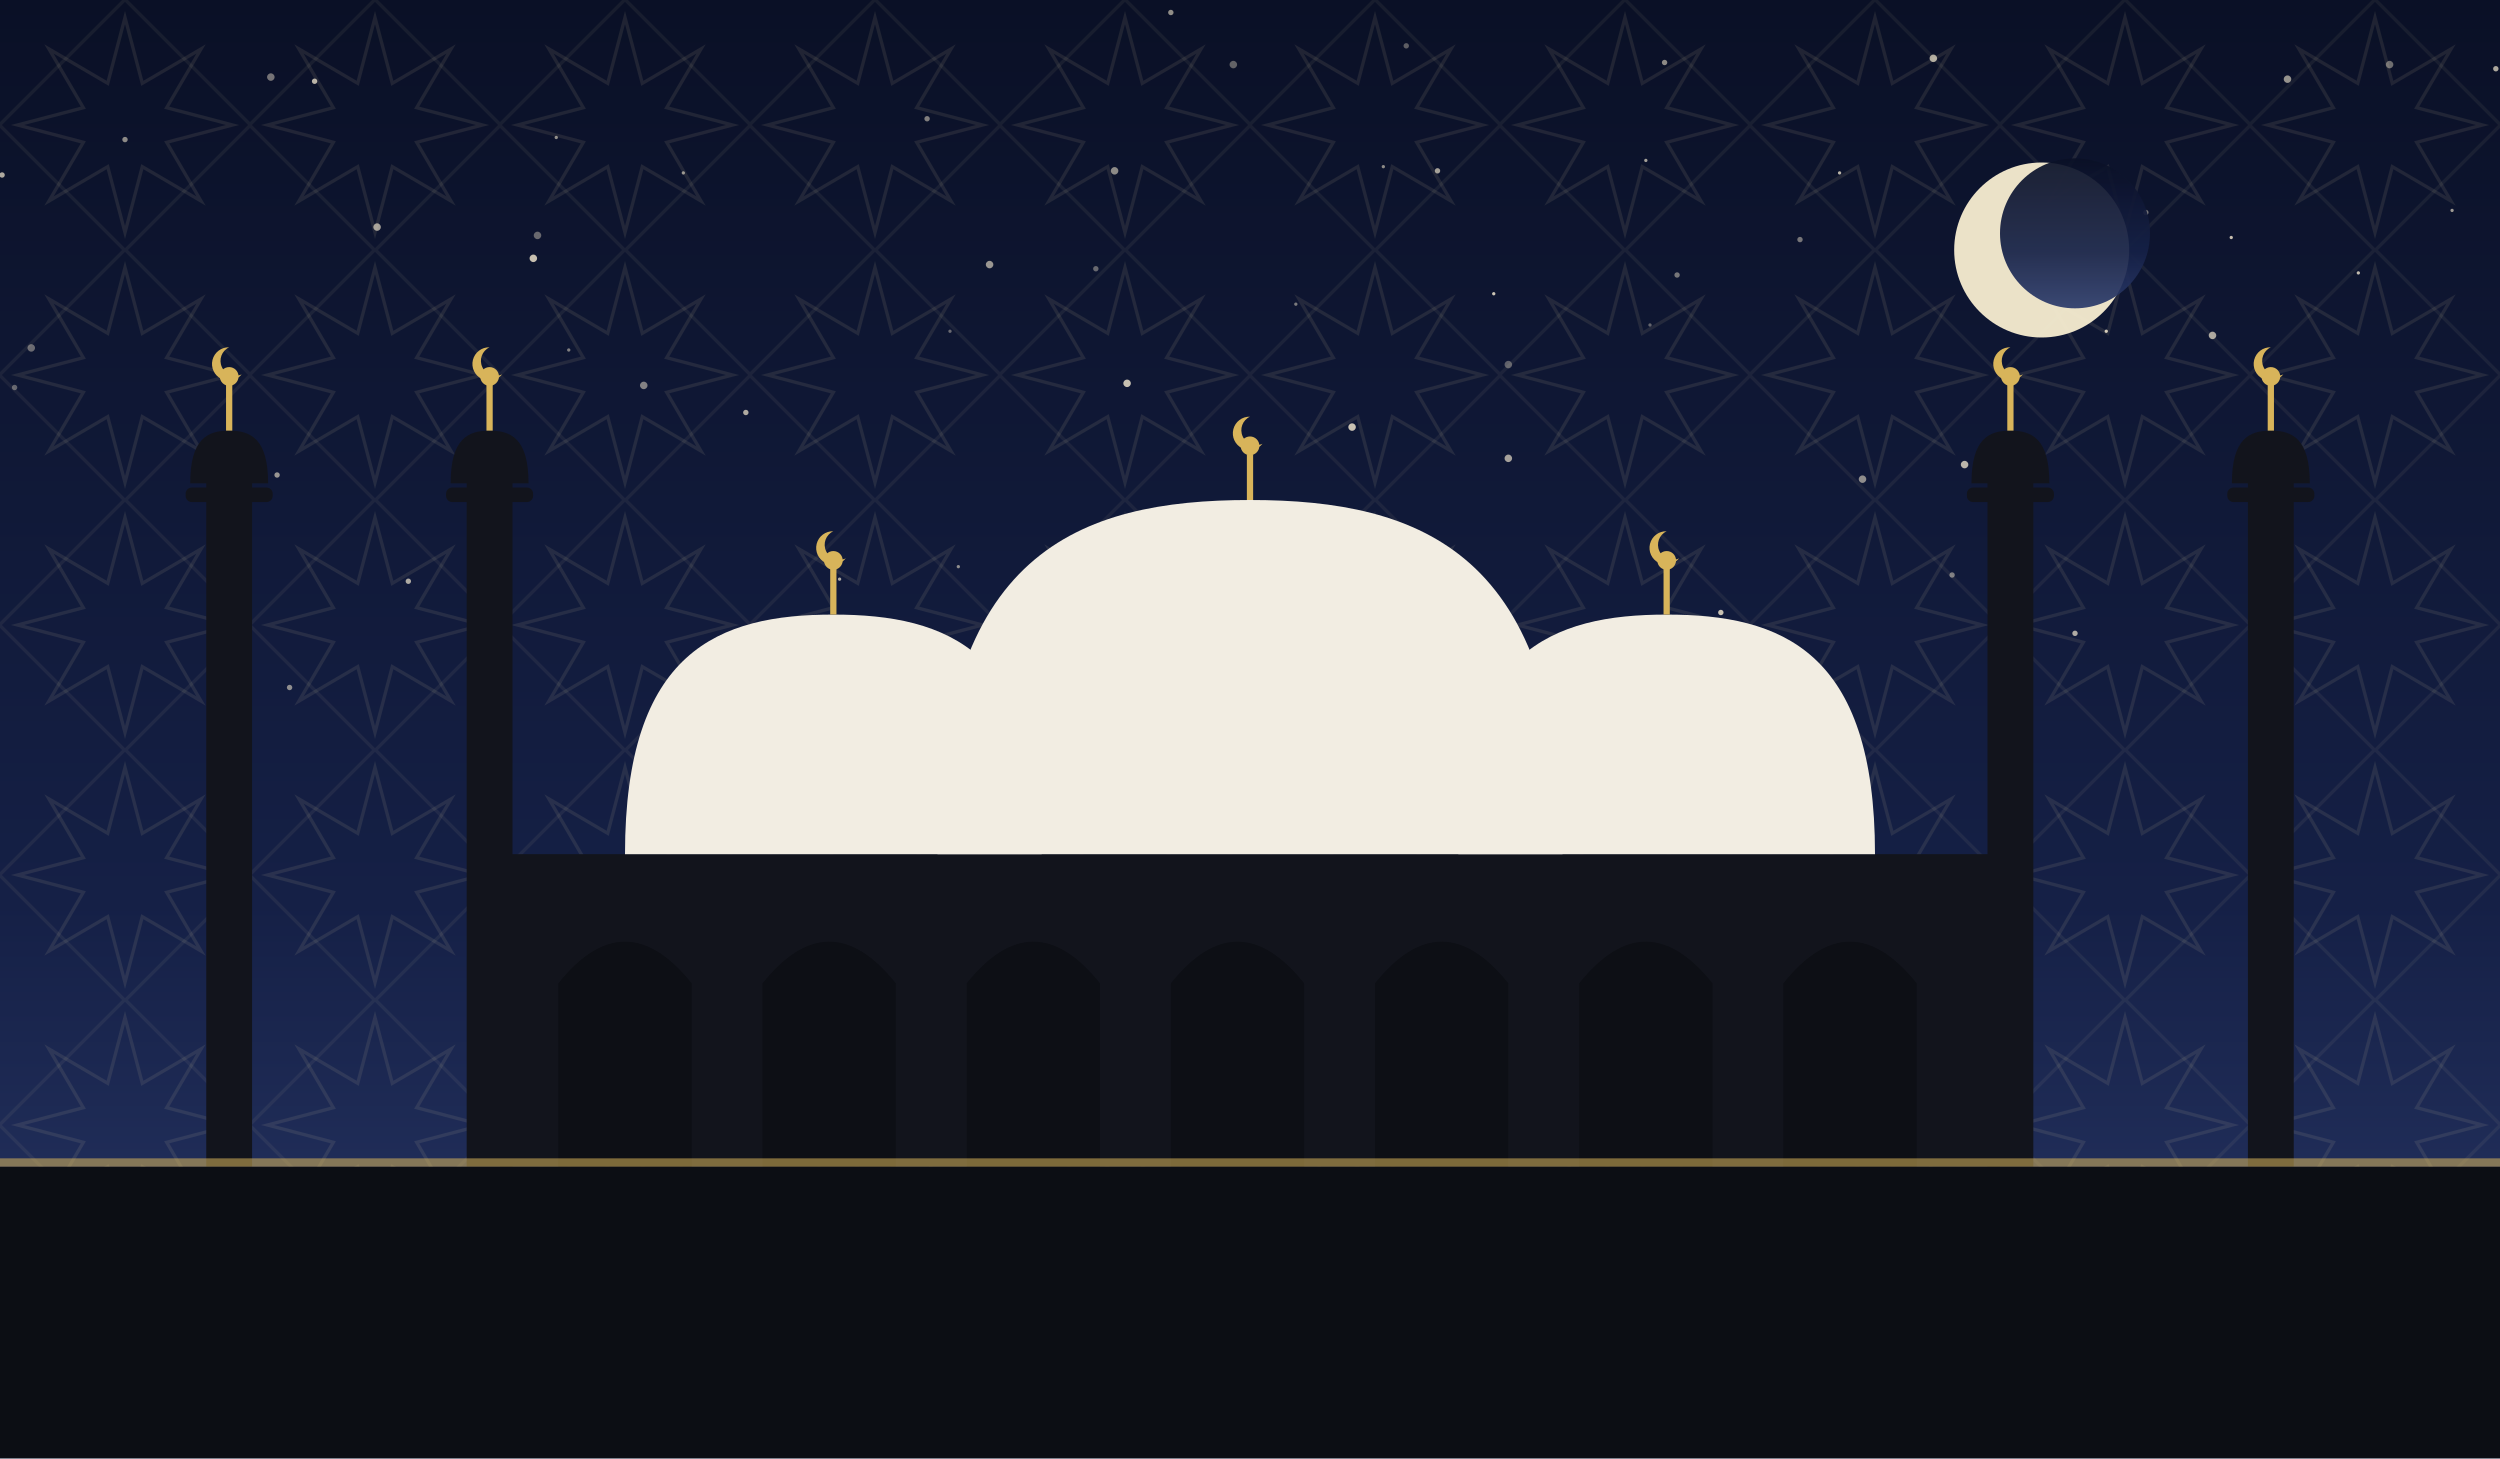
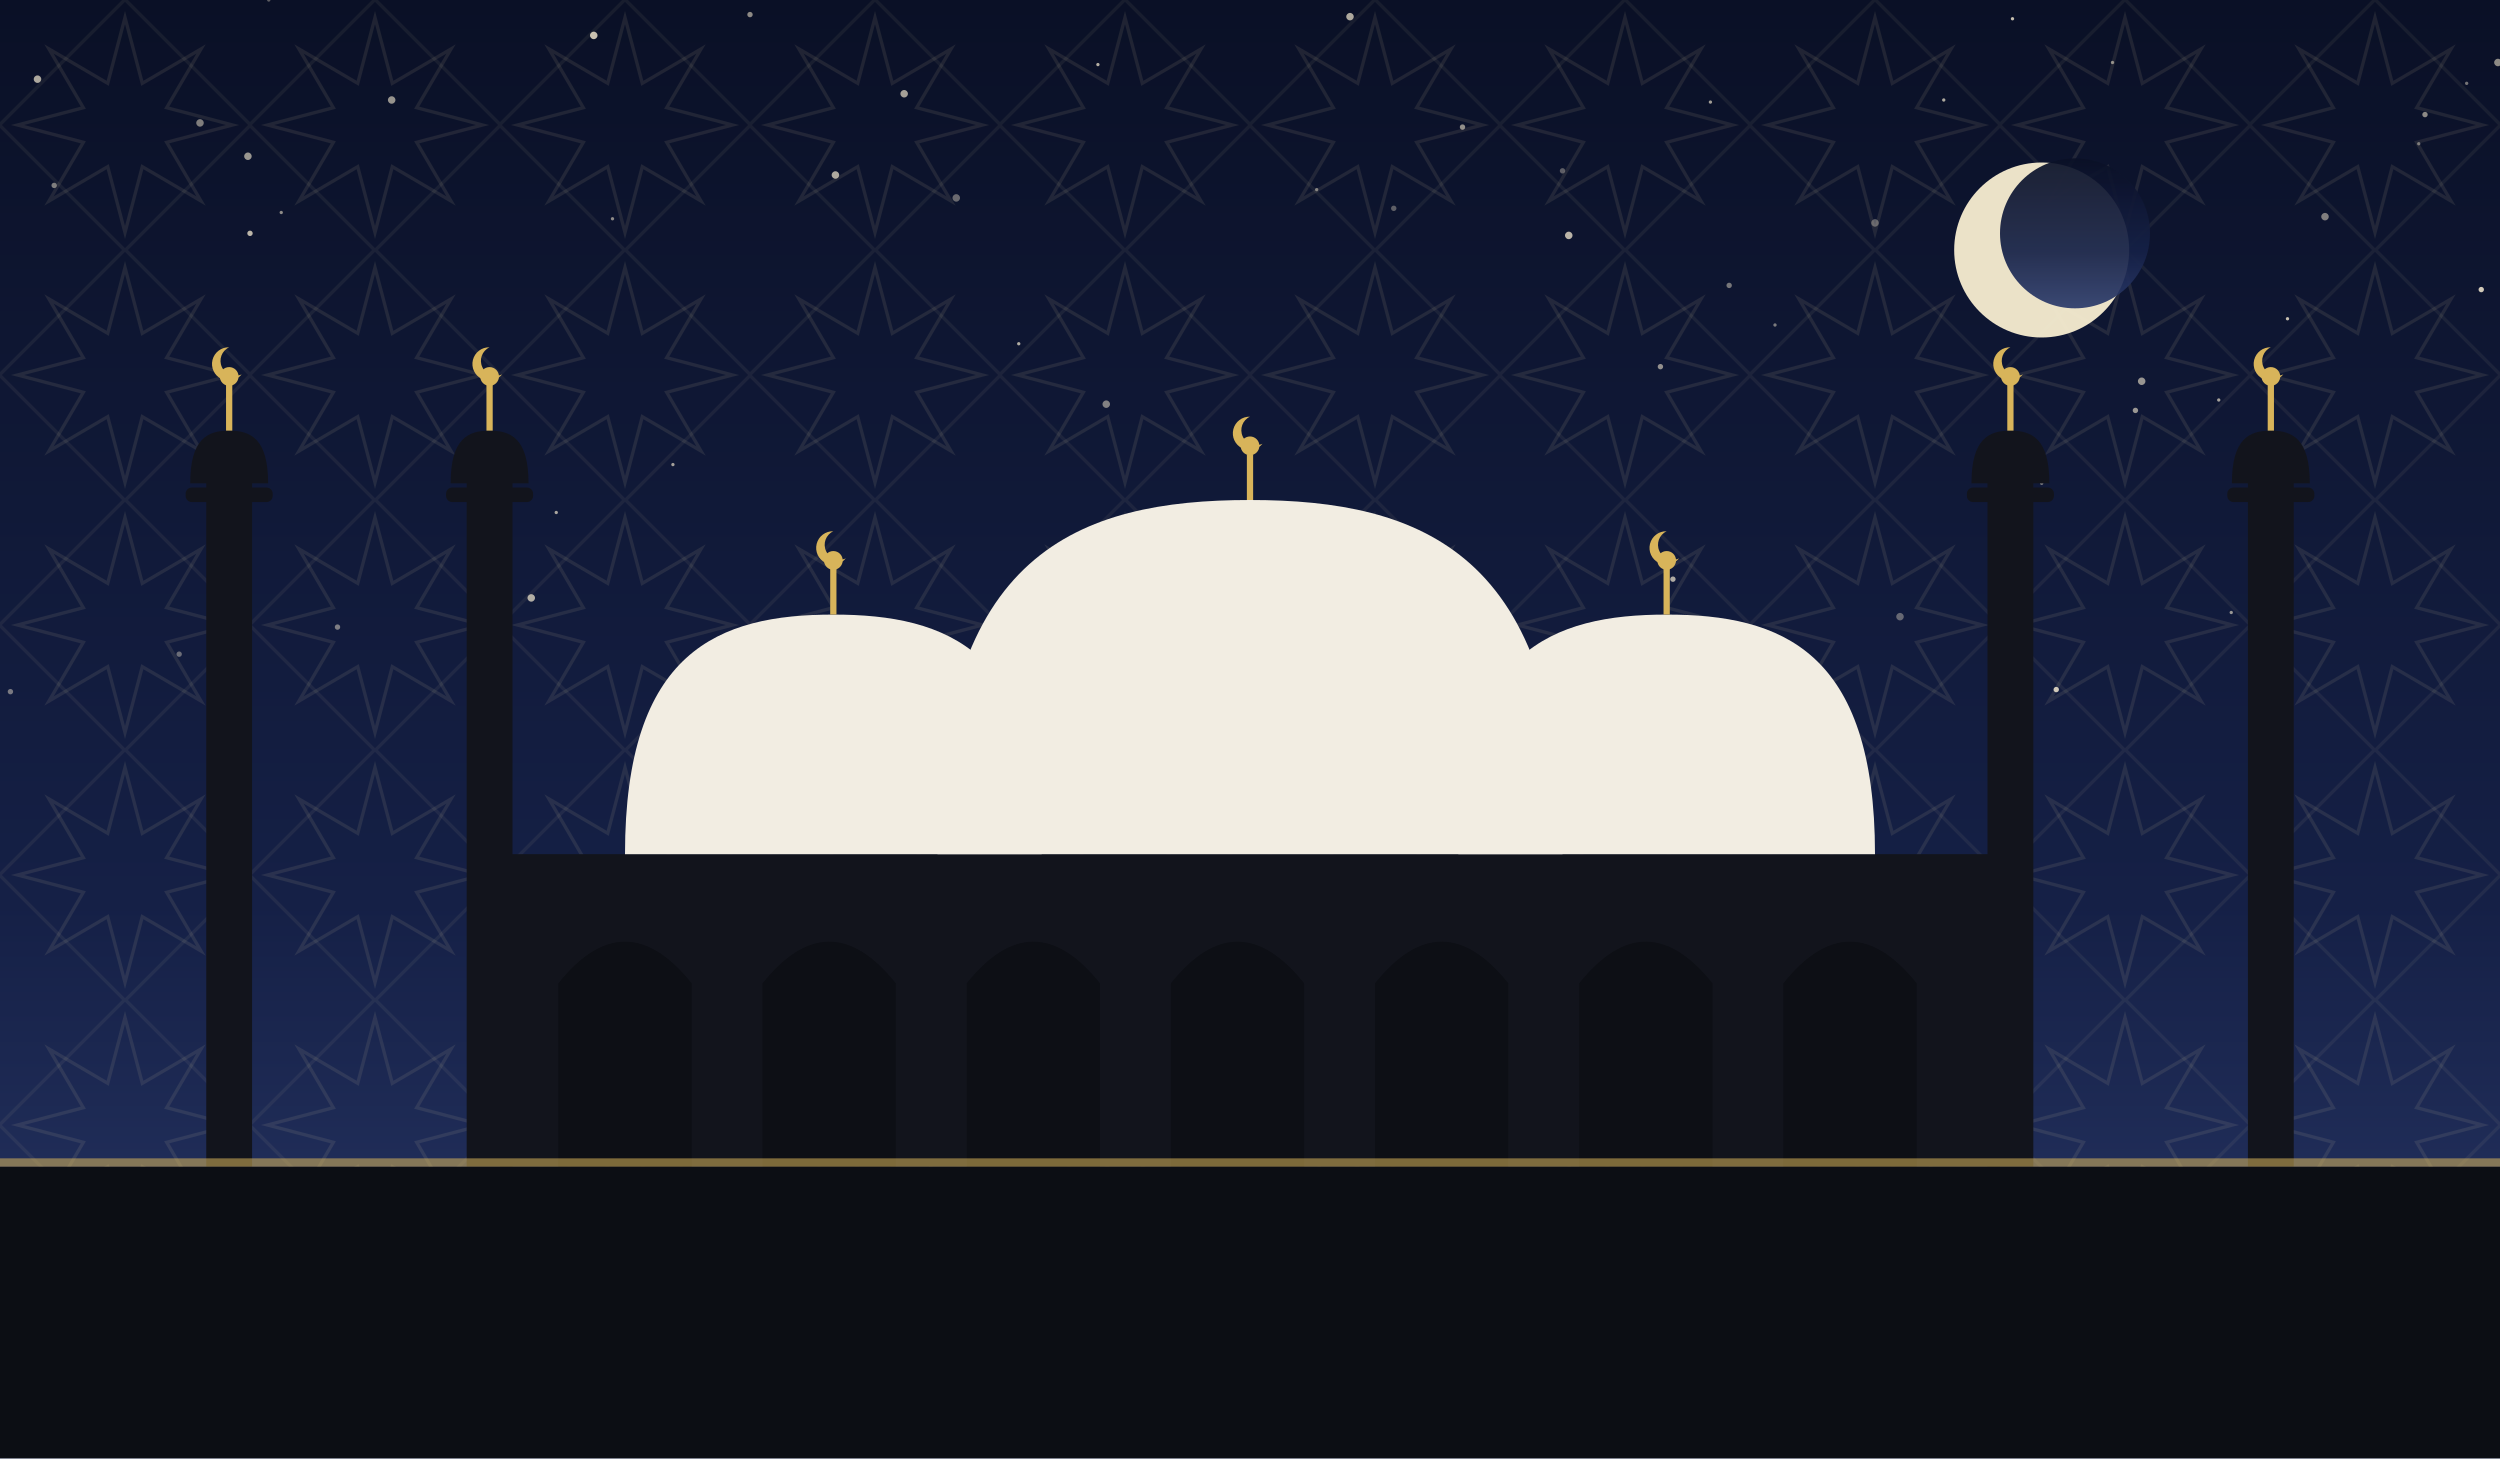
<svg xmlns="http://www.w3.org/2000/svg" viewBox="0 0 1200 700" role="img">
  <defs>
    <linearGradient id="sky" x1="0" y1="0" x2="0" y2="1">
      <stop offset="0" stop-color="#0a1026" />
      <stop offset="0.62" stop-color="#152046" />
      <stop offset="1" stop-color="#2b3a6b" />
    </linearGradient>
    <pattern id="g1" width="120" height="120" patternUnits="userSpaceOnUse">
      <polygon points="111.6,60.0 80.0,68.3 96.5,96.5 68.3,80.0 60.0,111.6 51.7,80.0 23.5,96.5 40.0,68.3 8.4,60.0 40.0,51.7 23.5,23.5 51.7,40.0 60.0,8.4 68.3,40.0 96.5,23.5 80.0,51.7" fill="none" stroke="#e8d9a8" stroke-width="1.6" opacity="0.1" />
      <rect x="17.4" y="17.4" width="85.2" height="85.2" fill="none" stroke="#e8d9a8" stroke-width="1.6" opacity="0.07" transform="rotate(45 60.0 60.0)" />
    </pattern>
  </defs>
  <rect width="1200" height="700" fill="url(#sky)" />
  <rect width="1200" height="700" fill="url(#g1)" />
-   <circle cx="1098" cy="38" r="1.8" fill="#f7ecd2" opacity="0.59" />
-   <circle cx="1132" cy="131" r="0.8" fill="#f7ecd2" opacity="0.77" />
-   <circle cx="151" cy="39" r="1.3" fill="#f7ecd2" opacity="0.74" />
-   <circle cx="675" cy="22" r="1.3" fill="#f7ecd2" opacity="0.35" />
-   <circle cx="664" cy="80" r="0.8" fill="#f7ecd2" opacity="0.55" />
-   <circle cx="1198" cy="33" r="1.3" fill="#f7ecd2" opacity="0.69" />
-   <circle cx="717" cy="141" r="0.8" fill="#f7ecd2" opacity="0.82" />
-   <circle cx="541" cy="184" r="1.8" fill="#f7ecd2" opacity="0.79" />
-   <circle cx="1030" cy="102" r="1.3" fill="#f7ecd2" opacity="0.45" />
-   <circle cx="864" cy="115" r="1.3" fill="#f7ecd2" opacity="0.45" />
-   <circle cx="883" cy="83" r="0.8" fill="#f7ecd2" opacity="0.74" />
-   <circle cx="7" cy="186" r="1.3" fill="#f7ecd2" opacity="0.37" />
-   <circle cx="996" cy="304" r="1.3" fill="#f7ecd2" opacity="0.69" />
-   <circle cx="130" cy="37" r="1.8" fill="#f7ecd2" opacity="0.45" />
-   <circle cx="649" cy="205" r="1.8" fill="#f7ecd2" opacity="0.80" />
-   <circle cx="273" cy="168" r="0.8" fill="#f7ecd2" opacity="0.49" />
-   <circle cx="562" cy="6" r="1.3" fill="#f7ecd2" opacity="0.57" />
-   <circle cx="196" cy="279" r="1.3" fill="#f7ecd2" opacity="0.69" />
-   <circle cx="15" cy="167" r="1.8" fill="#f7ecd2" opacity="0.40" />
-   <circle cx="139" cy="330" r="1.3" fill="#f7ecd2" opacity="0.55" />
-   <circle cx="928" cy="28" r="1.8" fill="#f7ecd2" opacity="0.69" />
-   <circle cx="1062" cy="161" r="1.8" fill="#f7ecd2" opacity="0.67" />
-   <circle cx="181" cy="109" r="1.8" fill="#f7ecd2" opacity="0.64" />
-   <circle cx="805" cy="132" r="1.3" fill="#f7ecd2" opacity="0.45" />
-   <circle cx="894" cy="230" r="1.8" fill="#f7ecd2" opacity="0.55" />
-   <circle cx="328" cy="83" r="0.8" fill="#f7ecd2" opacity="0.59" />
-   <circle cx="1147" cy="31" r="1.8" fill="#f7ecd2" opacity="0.42" />
-   <circle cx="1071" cy="114" r="0.8" fill="#f7ecd2" opacity="0.79" />
-   <circle cx="460" cy="272" r="0.8" fill="#f7ecd2" opacity="0.55" />
-   <circle cx="394" cy="325" r="1.8" fill="#f7ecd2" opacity="0.35" />
-   <circle cx="513" cy="333" r="0.8" fill="#f7ecd2" opacity="0.64" />
-   <circle cx="937" cy="276" r="1.3" fill="#f7ecd2" opacity="0.47" />
-   <circle cx="826" cy="294" r="1.3" fill="#f7ecd2" opacity="0.79" />
-   <circle cx="60" cy="67" r="1.3" fill="#f7ecd2" opacity="0.55" />
-   <circle cx="679" cy="275" r="0.8" fill="#f7ecd2" opacity="0.60" />
-   <circle cx="403" cy="278" r="0.8" fill="#f7ecd2" opacity="0.69" />
-   <circle cx="792" cy="156" r="0.8" fill="#f7ecd2" opacity="0.37" />
-   <circle cx="526" cy="129" r="1.3" fill="#f7ecd2" opacity="0.39" />
-   <circle cx="445" cy="57" r="1.3" fill="#f7ecd2" opacity="0.50" />
-   <circle cx="669" cy="260" r="1.8" fill="#f7ecd2" opacity="0.75" />
-   <circle cx="358" cy="198" r="1.3" fill="#f7ecd2" opacity="0.69" />
-   <circle cx="592" cy="31" r="1.8" fill="#f7ecd2" opacity="0.37" />
-   <circle cx="1011" cy="159" r="0.8" fill="#f7ecd2" opacity="0.84" />
-   <circle cx="535" cy="82" r="1.8" fill="#f7ecd2" opacity="0.55" />
-   <circle cx="724" cy="220" r="1.8" fill="#f7ecd2" opacity="0.65" />
-   <circle cx="258" cy="113" r="1.8" fill="#f7ecd2" opacity="0.39" />
-   <circle cx="1177" cy="101" r="0.8" fill="#f7ecd2" opacity="0.62" />
-   <circle cx="1" cy="84" r="1.3" fill="#f7ecd2" opacity="0.69" />
-   <circle cx="690" cy="82" r="1.3" fill="#f7ecd2" opacity="0.65" />
-   <circle cx="724" cy="175" r="1.8" fill="#f7ecd2" opacity="0.35" />
-   <circle cx="943" cy="223" r="1.8" fill="#f7ecd2" opacity="0.74" />
-   <circle cx="267" cy="66" r="0.8" fill="#f7ecd2" opacity="0.57" />
-   <circle cx="256" cy="124" r="1.8" fill="#f7ecd2" opacity="0.79" />
-   <circle cx="790" cy="77" r="0.8" fill="#f7ecd2" opacity="0.65" />
-   <circle cx="309" cy="185" r="1.8" fill="#f7ecd2" opacity="0.50" />
-   <circle cx="133" cy="228" r="1.3" fill="#f7ecd2" opacity="0.59" />
-   <circle cx="622" cy="146" r="0.8" fill="#f7ecd2" opacity="0.47" />
-   <circle cx="456" cy="159" r="0.8" fill="#f7ecd2" opacity="0.39" />
-   <circle cx="475" cy="127" r="1.8" fill="#f7ecd2" opacity="0.60" />
-   <circle cx="799" cy="30" r="1.3" fill="#f7ecd2" opacity="0.55" />
+   <circle cx="188" cy="48" r="1.8" fill="#f7ecd2" opacity="0.59" />
+   <circle cx="702" cy="61" r="1.3" fill="#f7ecd2" opacity="0.57" />
+   <circle cx="1161" cy="69" r="0.8" fill="#f7ecd2" opacity="0.44" />
+   <circle cx="5" cy="332" r="1.3" fill="#f7ecd2" opacity="0.45" />
+   <circle cx="954" cy="230" r="1.8" fill="#f7ecd2" opacity="0.55" />
+   <circle cx="768" cy="303" r="0.8" fill="#f7ecd2" opacity="0.39" />
+   <circle cx="527" cy="31" r="0.8" fill="#f7ecd2" opacity="0.72" />
+   <circle cx="1071" cy="294" r="0.8" fill="#f7ecd2" opacity="0.59" />
+   <circle cx="120" cy="112" r="1.3" fill="#f7ecd2" opacity="0.75" />
+   <circle cx="434" cy="45" r="1.8" fill="#f7ecd2" opacity="0.65" />
+   <circle cx="693" cy="313" r="1.3" fill="#f7ecd2" opacity="0.44" />
+   <circle cx="537" cy="296" r="1.8" fill="#f7ecd2" opacity="0.37" />
+   <circle cx="86" cy="314" r="1.3" fill="#f7ecd2" opacity="0.39" />
+   <circle cx="900" cy="107" r="1.8" fill="#f7ecd2" opacity="0.35" />
+   <circle cx="459" cy="95" r="1.8" fill="#f7ecd2" opacity="0.40" />
+   <circle cx="803" cy="278" r="1.3" fill="#f7ecd2" opacity="0.69" />
+   <circle cx="852" cy="156" r="0.8" fill="#f7ecd2" opacity="0.47" />
+   <circle cx="966" cy="9" r="0.8" fill="#f7ecd2" opacity="0.79" />
+   <circle cx="1025" cy="197" r="1.3" fill="#f7ecd2" opacity="0.60" />
+   <circle cx="669" cy="100" r="1.3" fill="#f7ecd2" opacity="0.35" />
+   <circle cx="18" cy="38" r="1.8" fill="#f7ecd2" opacity="0.69" />
+   <circle cx="632" cy="91" r="0.8" fill="#f7ecd2" opacity="0.47" />
+   <circle cx="1191" cy="139" r="1.3" fill="#f7ecd2" opacity="0.84" />
+   <circle cx="135" cy="102" r="0.8" fill="#f7ecd2" opacity="0.55" />
+   <circle cx="1184" cy="40" r="0.8" fill="#f7ecd2" opacity="0.45" />
+   <circle cx="1098" cy="153" r="0.8" fill="#f7ecd2" opacity="0.79" />
+   <circle cx="957" cy="261" r="0.8" fill="#f7ecd2" opacity="0.62" />
+   <circle cx="401" cy="84" r="1.8" fill="#f7ecd2" opacity="0.69" />
+   <circle cx="750" cy="82" r="1.3" fill="#f7ecd2" opacity="0.35" />
+   <circle cx="1164" cy="55" r="1.3" fill="#f7ecd2" opacity="0.55" />
+   <circle cx="323" cy="223" r="0.8" fill="#f7ecd2" opacity="0.64" />
+   <circle cx="267" cy="246" r="0.8" fill="#f7ecd2" opacity="0.67" />
+   <circle cx="1116" cy="104" r="1.8" fill="#f7ecd2" opacity="0.49" />
+   <circle cx="830" cy="137" r="1.3" fill="#f7ecd2" opacity="0.45" />
+   <circle cx="489" cy="165" r="0.8" fill="#f7ecd2" opacity="0.70" />
+   <circle cx="933" cy="48" r="0.8" fill="#f7ecd2" opacity="0.69" />
+   <circle cx="1082" cy="306" r="1.8" fill="#f7ecd2" opacity="0.77" />
+   <circle cx="96" cy="59" r="1.8" fill="#f7ecd2" opacity="0.49" />
+   <circle cx="255" cy="287" r="1.8" fill="#f7ecd2" opacity="0.70" />
+   <circle cx="1199" cy="30" r="1.8" fill="#f7ecd2" opacity="0.55" />
+   <circle cx="648" cy="8" r="1.8" fill="#f7ecd2" opacity="0.69" />
+   <circle cx="162" cy="301" r="1.3" fill="#f7ecd2" opacity="0.47" />
+   <circle cx="821" cy="49" r="0.8" fill="#f7ecd2" opacity="0.64" />
+   <circle cx="1065" cy="192" r="0.8" fill="#f7ecd2" opacity="0.65" />
+   <circle cx="1014" cy="30" r="0.8" fill="#f7ecd2" opacity="0.55" />
+   <circle cx="1028" cy="183" r="1.8" fill="#f7ecd2" opacity="0.59" />
+   <circle cx="987" cy="331" r="1.3" fill="#f7ecd2" opacity="0.82" />
+   <circle cx="531" cy="194" r="1.8" fill="#f7ecd2" opacity="0.49" />
+   <circle cx="980" cy="232" r="0.8" fill="#f7ecd2" opacity="0.45" />
+   <circle cx="294" cy="105" r="0.8" fill="#f7ecd2" opacity="0.55" />
+   <circle cx="753" cy="113" r="1.8" fill="#f7ecd2" opacity="0.74" />
+   <circle cx="797" cy="176" r="1.3" fill="#f7ecd2" opacity="0.57" />
+   <circle cx="546" cy="274" r="1.3" fill="#f7ecd2" opacity="0.39" />
+   <circle cx="360" cy="7" r="1.3" fill="#f7ecd2" opacity="0.55" />
+   <circle cx="119" cy="75" r="1.8" fill="#f7ecd2" opacity="0.60" />
+   <circle cx="663" cy="338" r="1.8" fill="#f7ecd2" opacity="0.79" />
+   <circle cx="912" cy="296" r="1.8" fill="#f7ecd2" opacity="0.37" />
+   <circle cx="26" cy="89" r="1.3" fill="#f7ecd2" opacity="0.49" />
+   <circle cx="285" cy="17" r="1.8" fill="#f7ecd2" opacity="0.80" />
+   <circle cx="129" cy="0" r="0.8" fill="#f7ecd2" opacity="0.35" />
  <circle cx="980" cy="120" r="42" fill="#f6ecd0" opacity="0.95" />
  <circle cx="996" cy="112" r="36" fill="url(#sky)" opacity="0.92" />
  <rect x="240" y="410" width="720" height="150" fill="#12141c" />
  <path d="M 268 560 L 268 472 Q 300 432 332 472 L 332 560 Z" fill="#0c0e14" opacity="0.9" />
  <path d="M 366 560 L 366 472 Q 398 432 430 472 L 430 560 Z" fill="#0c0e14" opacity="0.9" />
  <path d="M 464 560 L 464 472 Q 496 432 528 472 L 528 560 Z" fill="#0c0e14" opacity="0.9" />
  <path d="M 562 560 L 562 472 Q 594 432 626 472 L 626 560 Z" fill="#0c0e14" opacity="0.9" />
  <path d="M 660 560 L 660 472 Q 692 432 724 472 L 724 560 Z" fill="#0c0e14" opacity="0.9" />
  <path d="M 758 560 L 758 472 Q 790 432 822 472 L 822 560 Z" fill="#0c0e14" opacity="0.9" />
  <path d="M 856 560 L 856 472 Q 888 432 920 472 L 920 560 Z" fill="#0c0e14" opacity="0.9" />
  <path d="M 450 410 C 450 265.5, 517.5 240, 600 240 C 682.5 240, 750 265.5, 750 410 Z" fill="#f2ede2" />
  <line x1="600" y1="240" x2="600" y2="218" stroke="#d8b45a" stroke-width="3" />
  <circle cx="600" cy="214" r="4.5" fill="#d8b45a" />
  <path d="M 600 200 a 8 8 0 1 0 6 13 a 6.4 6.4 0 1 1 -6 -13 Z" fill="#d8b45a" />
  <path d="M 300 410 C 300 312.25, 345.0 295, 400 295 C 455.0 295, 500 312.25, 500 410 Z" fill="#f2ede2" />
  <line x1="400" y1="295" x2="400" y2="273" stroke="#d8b45a" stroke-width="3" />
  <circle cx="400" cy="269" r="4.5" fill="#d8b45a" />
  <path d="M 400 255 a 8 8 0 1 0 6 13 a 6.4 6.4 0 1 1 -6 -13 Z" fill="#d8b45a" />
  <path d="M 700 410 C 700 312.25, 745.0 295, 800 295 C 855.0 295, 900 312.25, 900 410 Z" fill="#f2ede2" />
  <line x1="800" y1="295" x2="800" y2="273" stroke="#d8b45a" stroke-width="3" />
  <circle cx="800" cy="269" r="4.5" fill="#d8b45a" />
  <path d="M 800 255 a 8 8 0 1 0 6 13 a 6.4 6.4 0 1 1 -6 -13 Z" fill="#d8b45a" />
  <rect x="99.0" y="230" width="22" height="330" fill="#12141c" />
  <rect x="89.1" y="234" width="41.8" height="7" rx="3" fill="#12141c" />
  <path d="M 91.3 232 C 91.3 210.495, 99.715 206.7, 110 206.7 C 120.285 206.7, 128.7 210.495, 128.7 232 Z" fill="#12141c" />
  <line x1="110" y1="206.7" x2="110" y2="184.7" stroke="#d8b45a" stroke-width="3" />
  <circle cx="110" cy="180.7" r="4.5" fill="#d8b45a" />
  <path d="M 110 166.7 a 8 8 0 1 0 6 13 a 6.4 6.4 0 1 1 -6 -13 Z" fill="#d8b45a" />
  <rect x="224.0" y="230" width="22" height="330" fill="#12141c" />
  <rect x="214.1" y="234" width="41.8" height="7" rx="3" fill="#12141c" />
  <path d="M 216.3 232 C 216.3 210.495, 224.715 206.7, 235 206.7 C 245.285 206.7, 253.7 210.495, 253.7 232 Z" fill="#12141c" />
  <line x1="235" y1="206.7" x2="235" y2="184.7" stroke="#d8b45a" stroke-width="3" />
  <circle cx="235" cy="180.7" r="4.5" fill="#d8b45a" />
  <path d="M 235 166.7 a 8 8 0 1 0 6 13 a 6.4 6.4 0 1 1 -6 -13 Z" fill="#d8b45a" />
  <rect x="954.0" y="230" width="22" height="330" fill="#12141c" />
  <rect x="944.1" y="234" width="41.8" height="7" rx="3" fill="#12141c" />
  <path d="M 946.3 232 C 946.3 210.495, 954.715 206.7, 965 206.7 C 975.285 206.7, 983.7 210.495, 983.7 232 Z" fill="#12141c" />
  <line x1="965" y1="206.7" x2="965" y2="184.7" stroke="#d8b45a" stroke-width="3" />
  <circle cx="965" cy="180.7" r="4.5" fill="#d8b45a" />
  <path d="M 965 166.7 a 8 8 0 1 0 6 13 a 6.4 6.4 0 1 1 -6 -13 Z" fill="#d8b45a" />
  <rect x="1079.0" y="230" width="22" height="330" fill="#12141c" />
  <rect x="1069.1" y="234" width="41.8" height="7" rx="3" fill="#12141c" />
  <path d="M 1071.3 232 C 1071.3 210.495, 1079.715 206.7, 1090 206.7 C 1100.285 206.7, 1108.7 210.495, 1108.7 232 Z" fill="#12141c" />
  <line x1="1090" y1="206.7" x2="1090" y2="184.7" stroke="#d8b45a" stroke-width="3" />
  <circle cx="1090" cy="180.7" r="4.5" fill="#d8b45a" />
  <path d="M 1090 166.7 a 8 8 0 1 0 6 13 a 6.4 6.4 0 1 1 -6 -13 Z" fill="#d8b45a" />
  <rect x="0" y="560" width="1200" height="140" fill="#0c0e14" />
  <rect x="0" y="556" width="1200" height="4" fill="#d8b45a" opacity="0.55" />
</svg>
